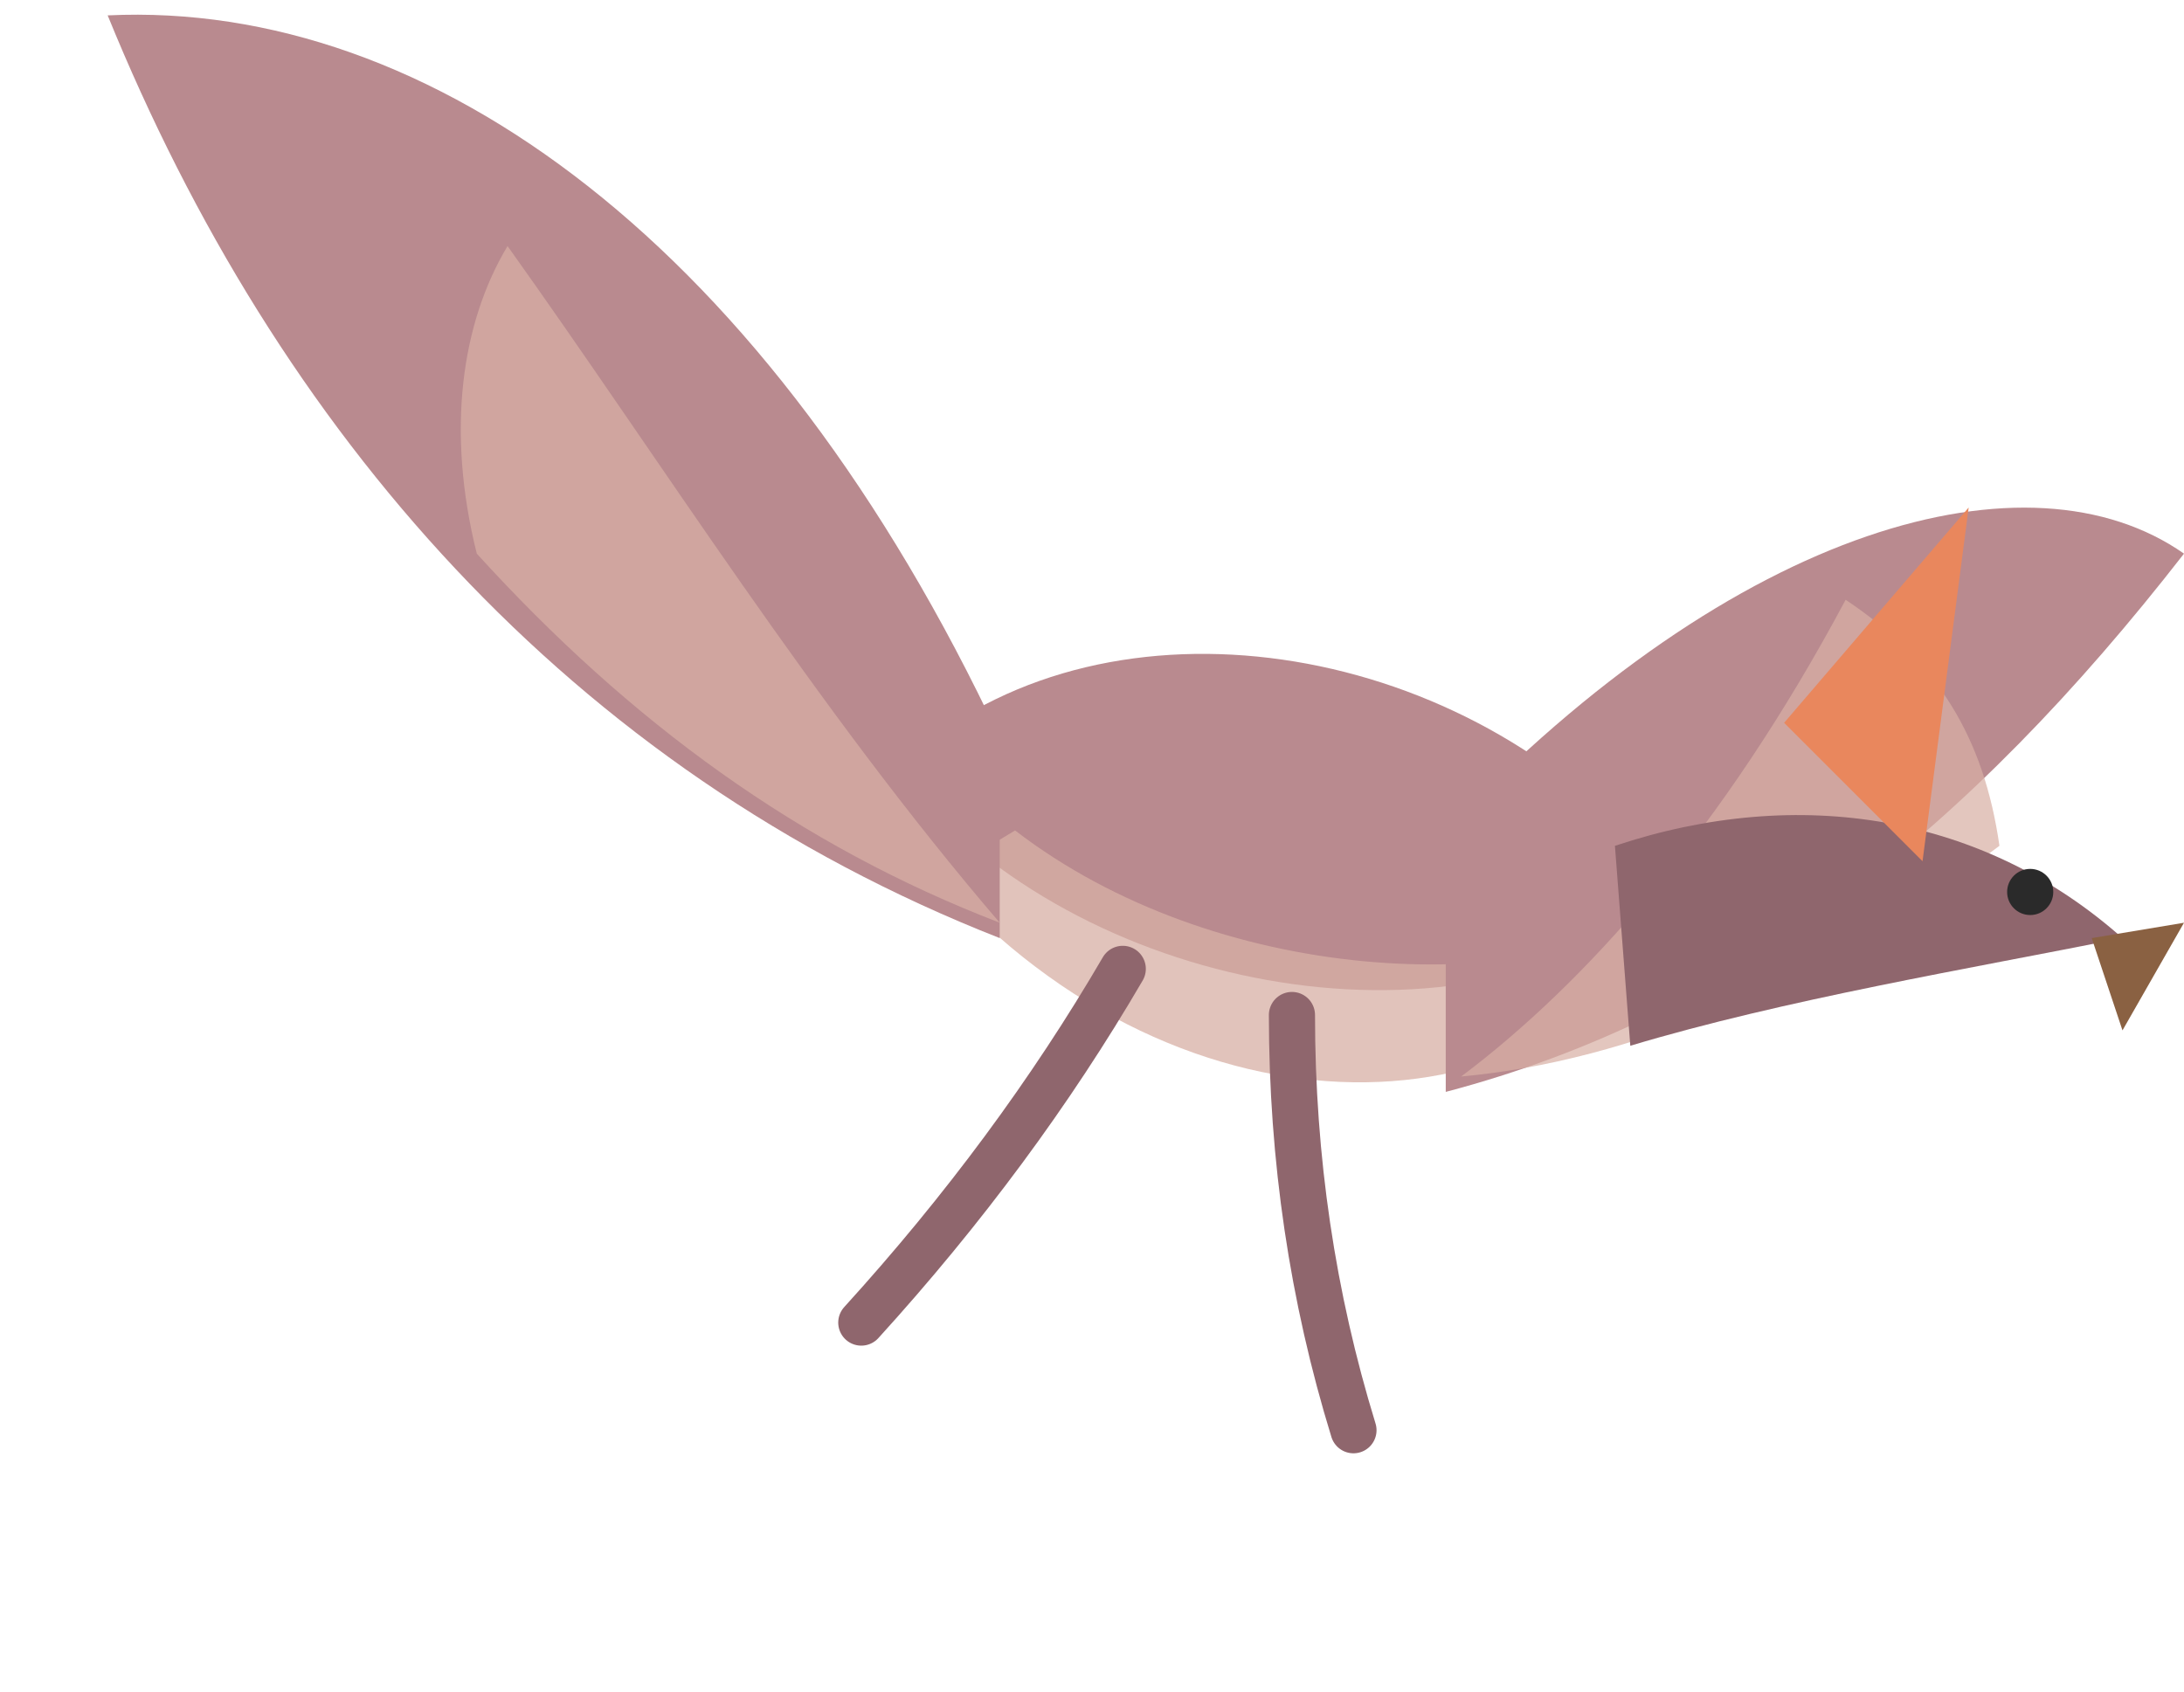
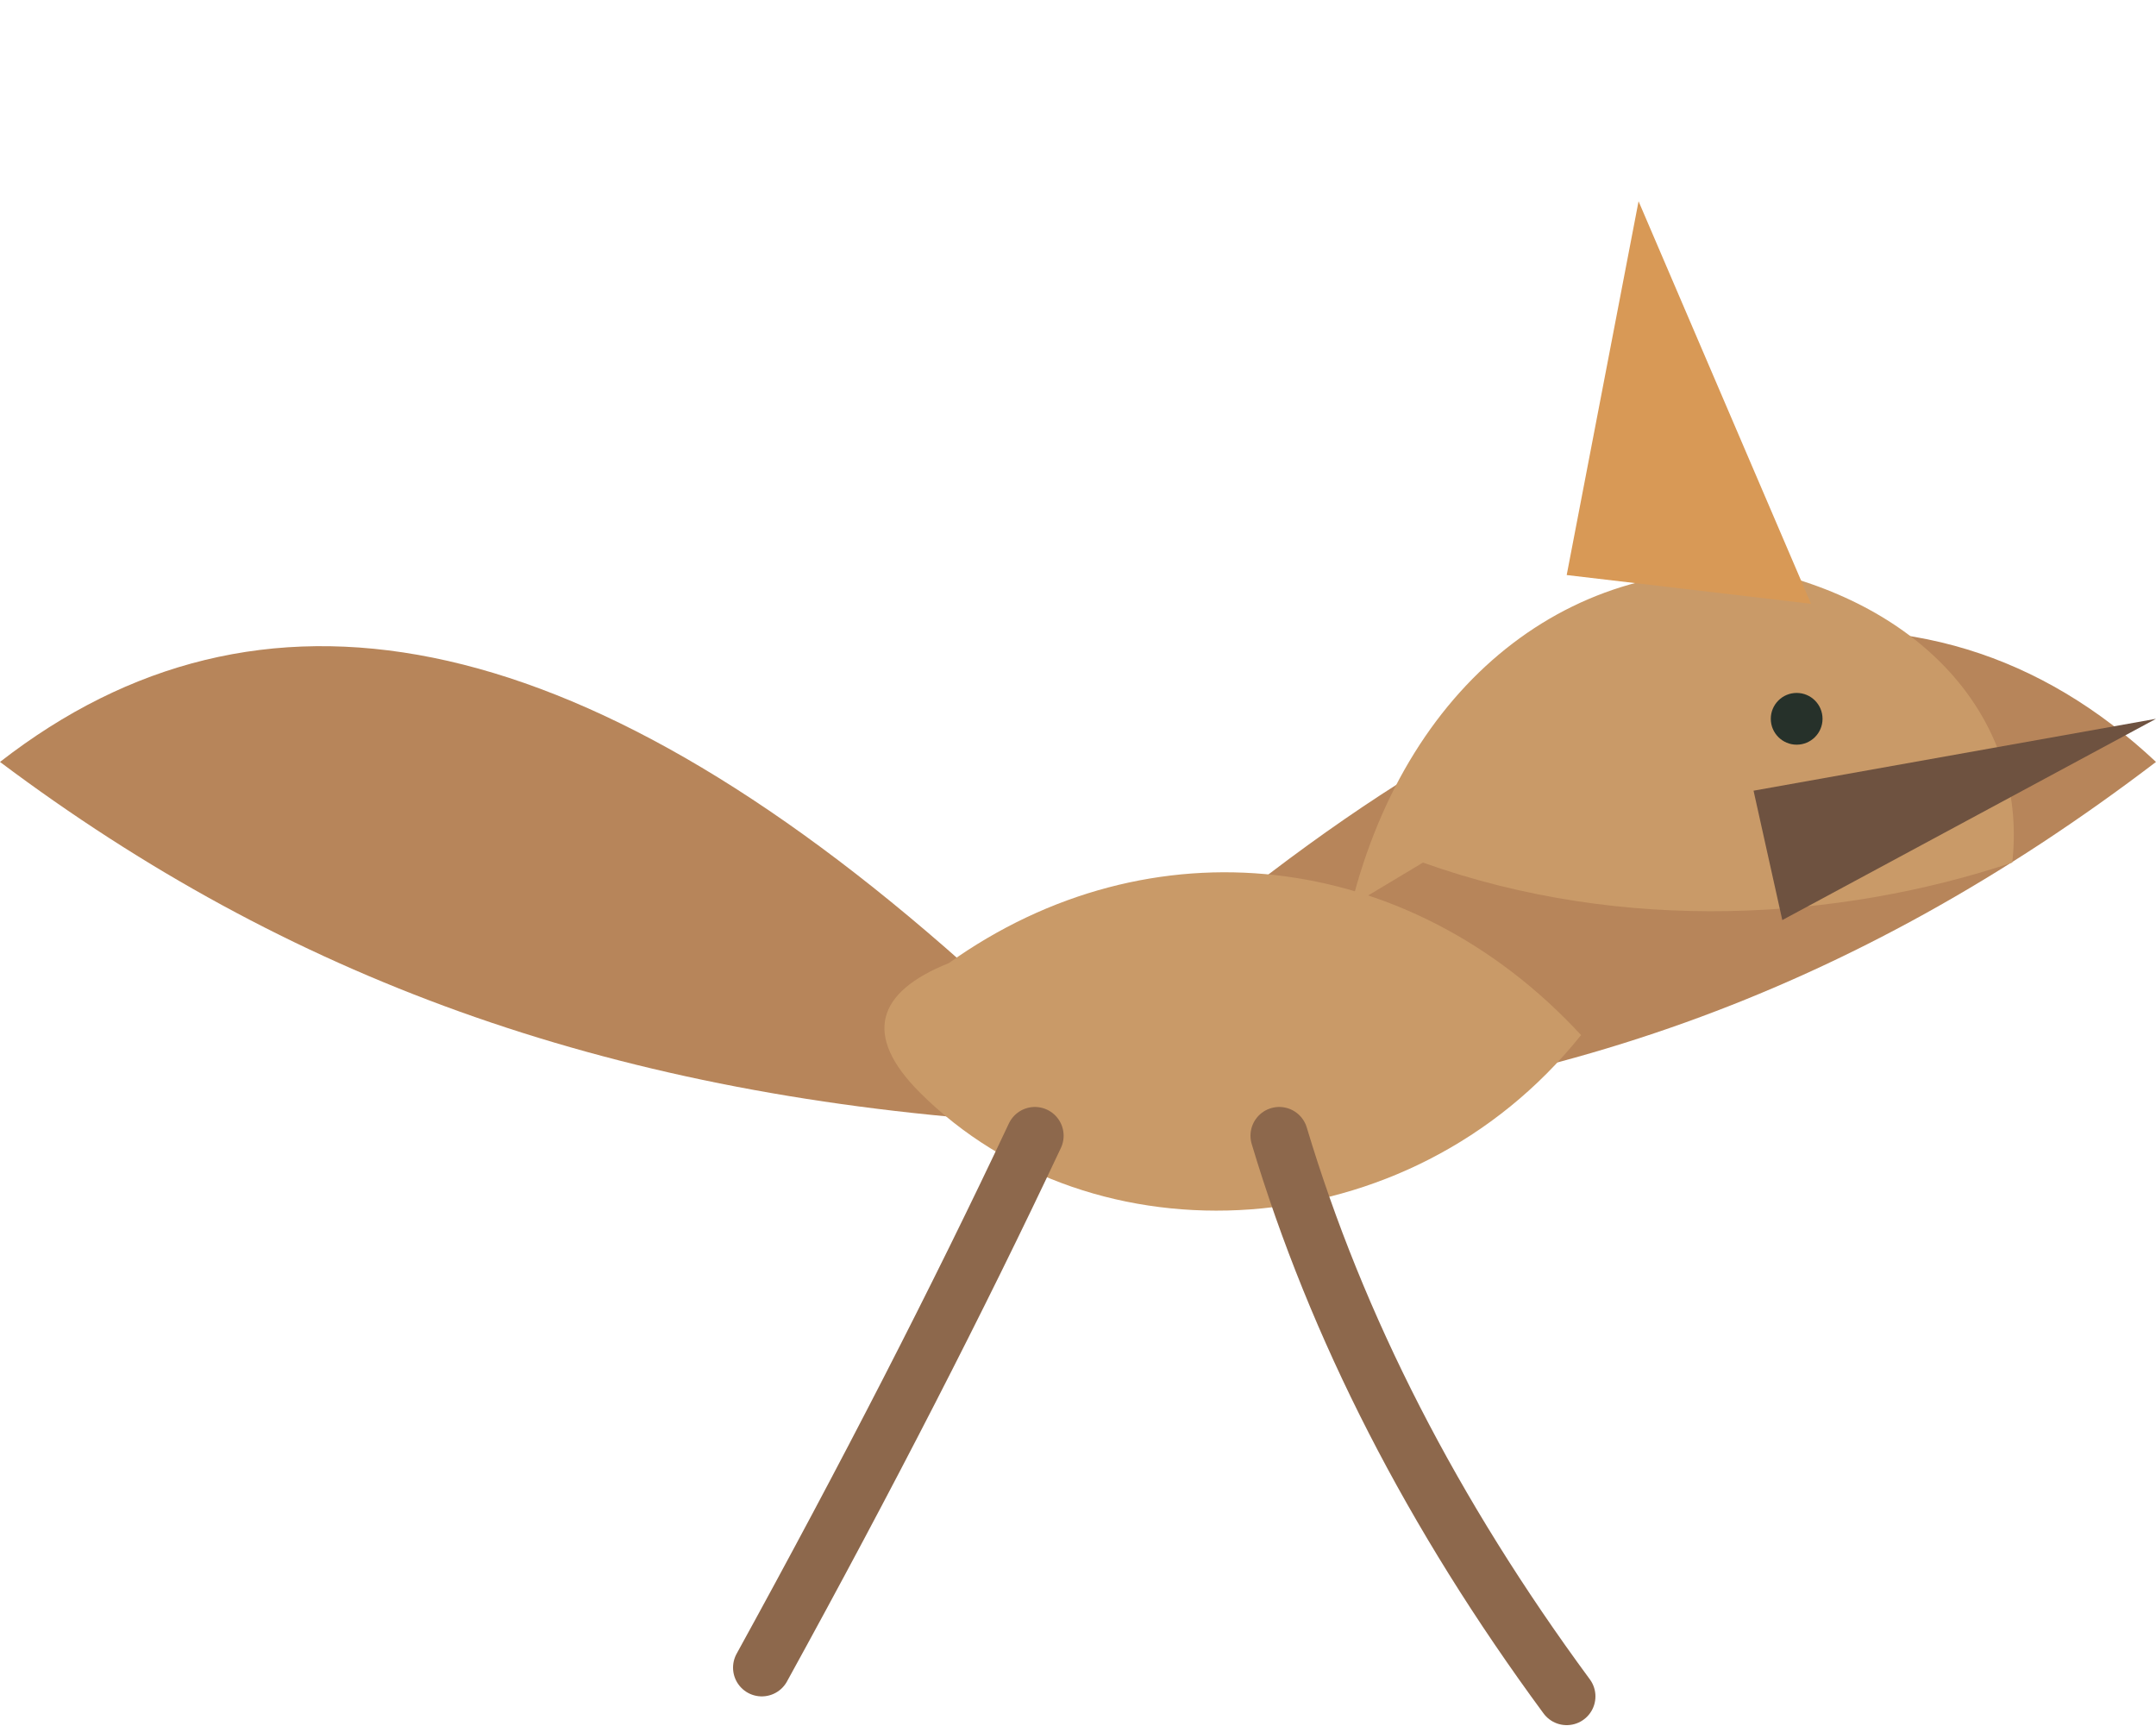
- <svg xmlns="http://www.w3.org/2000/svg" width="142" height="110" viewBox="0 0 142 110">
-   <path d="M62 47C76 38 98 43 109 58C96 69 72 65 60 52Z" fill="#b98a8f" />
-   <path d="M66 54C79 64 99 65 109 59C101 74 77 75 61 57Z" fill="#d8b0a5" opacity="0.76" />
-   <path d="M65 48C50 16 28 0 7 1C18 28 37 50 65 61Z" fill="#b98a8f" />
-   <path d="M33 16C43 30 53 46 65 60C52 55 41 47 31 36C29 28 30 21 33 16Z" fill="#d8b0a5" opacity="0.72" />
-   <path d="M94 54C113 34 132 29 142 36C128 54 113 66 94 71Z" fill="#b98a8f" />
-   <path d="M120 39C112 54 103 64 95 70C106 69 118 64 130 55C129 48 126 43 120 39Z" fill="#d8b0a5" opacity="0.72" />
-   <path d="M105 55C117 51 129 53 138 61C128 63 116 65 106 68Z" fill="#8f666d" />
-   <path d="M116 47L128 33L125 56Z" fill="#e9875d" />
-   <path d="M136 61L142 60L138 67Z" fill="#8a6142" />
-   <circle cx="132" cy="58" r="1.5" fill="#2a2a2a" />
-   <path d="M73 63Q66 75 56 86" fill="none" stroke="#8f666d" stroke-width="3" stroke-linecap="round" />
-   <path d="M84 66Q84 80 88 93" fill="none" stroke="#8f666d" stroke-width="3" stroke-linecap="round" />
+ <svg xmlns="http://www.w3.org/2000/svg" width="150" height="120" viewBox="0 0 150 120">
+   <path d="M67 67C40 43 18 39 0 53C20 68 42 76 70 78Z" fill="#b7855a" />
+   <path d="M83 65C112 41 134 38 150 53C129 69 107 77 80 78Z" fill="#b7855a" />
+   <path d="M66 67C80 57 98 59 110 72C98 87 76 88 64 76C60 72 61 69 66 67Z" fill="#c99a68" />
+   <path d="M94 63C98 47 110 38 124 40C135 43 141 51 140 60C128 64 113 65 99 60Z" fill="#c99a68" />
+   <path d="M109 40L114 14L126 42Z" fill="#d89956" />
+   <path d="M122 55L150 50L124 64Z" fill="#6e5240" />
+   <circle cx="125" cy="50" r="1.8" fill="#26312a" />
+   <path d="M72 79Q64 96 53 116" fill="none" stroke="#8d684c" stroke-width="4" stroke-linecap="round" />
+   <path d="M89 79Q95 99 109 118" fill="none" stroke="#8d684c" stroke-width="4" stroke-linecap="round" />
</svg>
